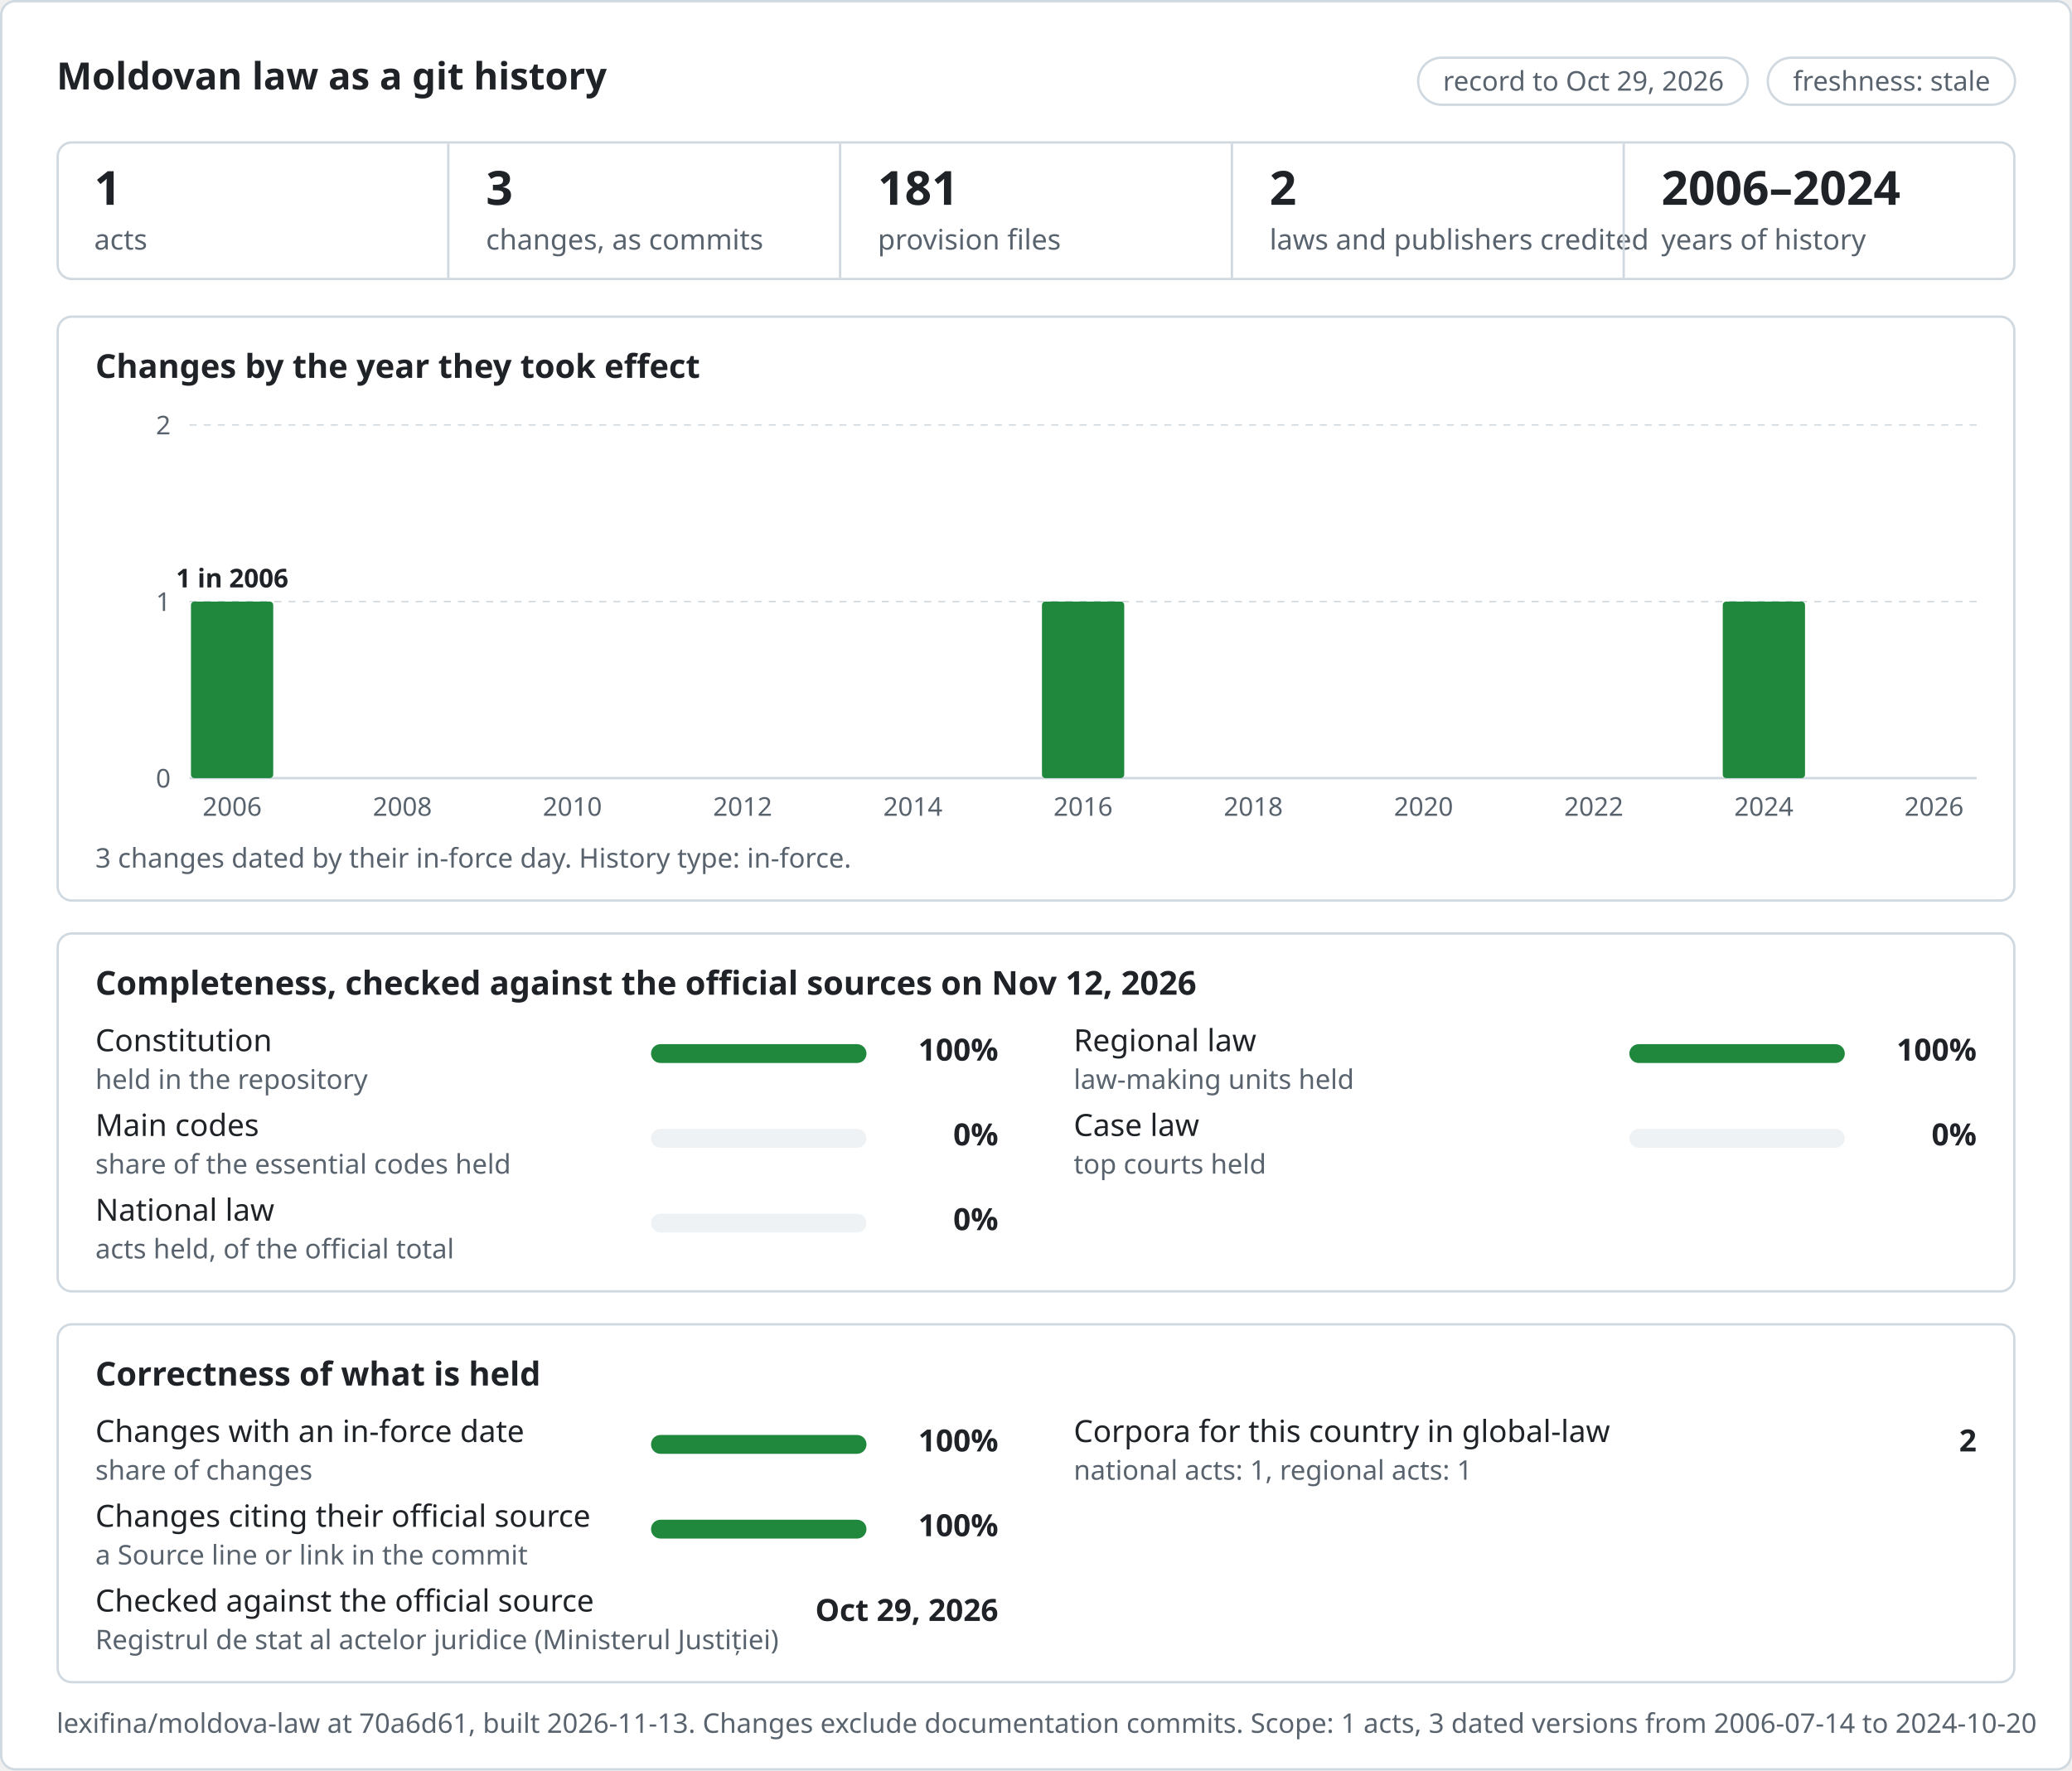
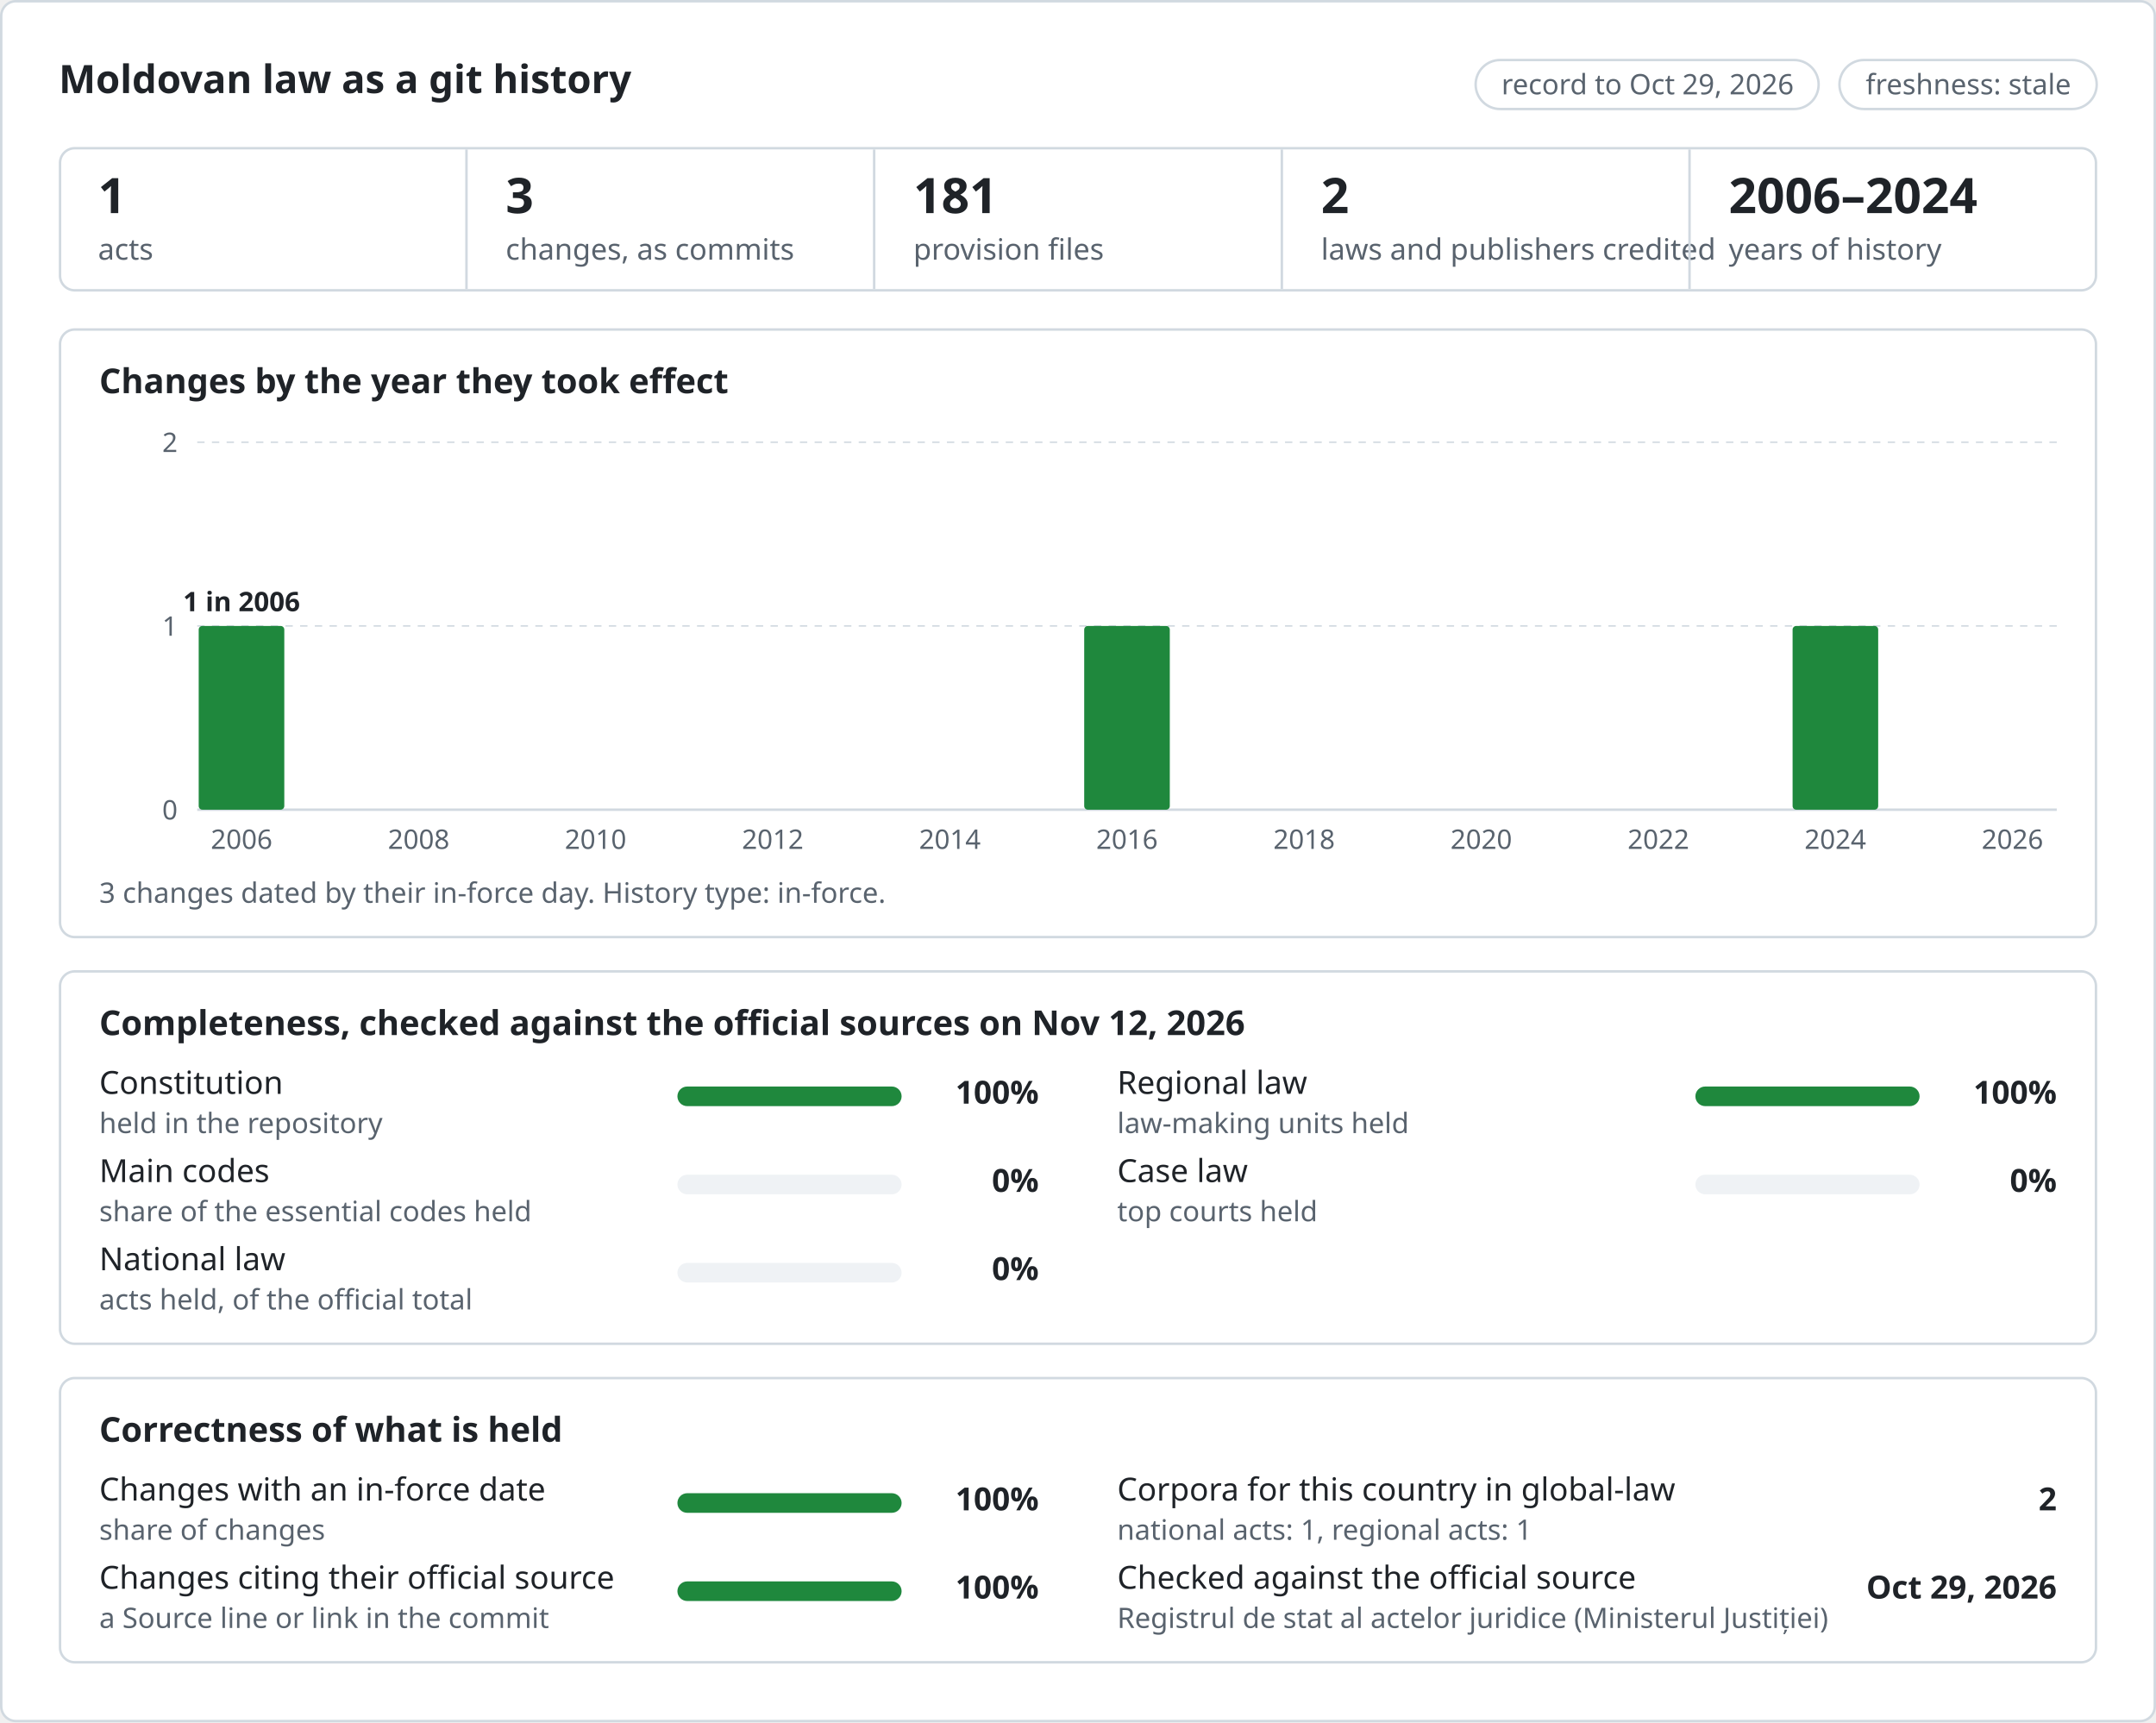
- <svg xmlns="http://www.w3.org/2000/svg" width="880" height="752" viewBox="0 0 880 752" font-family="-apple-system,BlinkMacSystemFont,Segoe UI,Noto Sans,Helvetica,Arial,sans-serif">
-   <rect x="0.5" y="0.5" width="879" height="751" rx="6" fill="#ffffff" stroke="#d1d9e0" />
+ <svg xmlns="http://www.w3.org/2000/svg" width="880" height="703" viewBox="0 0 880 703" font-family="-apple-system,BlinkMacSystemFont,Segoe UI,Noto Sans,Helvetica,Arial,sans-serif">
+   <rect x="0.5" y="0.5" width="879" height="702" rx="6" fill="#ffffff" stroke="#d1d9e0" />
  <text x="24" y="38" font-size="16" font-weight="600" fill="#1f2328">Moldovan law as a git history</text>
  <rect x="602.3" y="24.5" width="140" height="20" rx="10" fill="none" stroke="#d1d9e0" />
  <text x="672.5" y="38.5" font-size="11.5" font-weight="500" text-anchor="middle" fill="#59636e">record to Oct 29, 2026</text>
  <rect x="750.8" y="24.5" width="105" height="20" rx="10" fill="none" stroke="#d1d9e0" />
  <text x="803.4" y="38.5" font-size="11.5" font-weight="500" text-anchor="middle" fill="#59636e">freshness: stale</text>
  <rect x="24.5" y="60.5" width="831" height="58" rx="6" fill="#ffffff" stroke="#d1d9e0" />
  <text x="40.0" y="87" font-size="20" font-weight="600" fill="#1f2328">1</text>
  <text x="40.0" y="106" font-size="12" fill="#59636e">acts</text>
  <line x1="190.4" y1="61" x2="190.4" y2="118" stroke="#d1d9e0" />
  <text x="206.4" y="87" font-size="20" font-weight="600" fill="#1f2328">3</text>
  <text x="206.4" y="106" font-size="12" fill="#59636e">changes, as commits</text>
  <line x1="356.8" y1="61" x2="356.8" y2="118" stroke="#d1d9e0" />
  <text x="372.8" y="87" font-size="20" font-weight="600" fill="#1f2328">181</text>
  <text x="372.8" y="106" font-size="12" fill="#59636e">provision files</text>
  <line x1="523.2" y1="61" x2="523.2" y2="118" stroke="#d1d9e0" />
  <text x="539.2" y="87" font-size="20" font-weight="600" fill="#1f2328">2</text>
  <text x="539.2" y="106" font-size="12" fill="#59636e" textLength="142" lengthAdjust="spacingAndGlyphs">laws and publishers credited</text>
  <line x1="689.6" y1="61" x2="689.6" y2="118" stroke="#d1d9e0" />
  <text x="705.6" y="87" font-size="20" font-weight="600" fill="#1f2328">2006–2024</text>
  <text x="705.6" y="106" font-size="12" fill="#59636e">years of history</text>
  <rect x="24.5" y="134.5" width="831" height="248" rx="6" fill="#ffffff" stroke="#d1d9e0" />
  <text x="40.5" y="160.5" font-size="14" font-weight="600" fill="#1f2328">Changes by the year they took effect</text>
  <line x1="80.5" y1="330.5" x2="839.5" y2="330.5" stroke="#d1d9e0" stroke-width="1" />
  <text x="72.5" y="334.5" font-size="11" text-anchor="end" fill="#59636e">0</text>
  <line x1="80.5" y1="255.5" x2="839.5" y2="255.5" stroke="#d1d9e0" stroke-width="0.6" stroke-dasharray="3 3" />
  <text x="72.5" y="259.5" font-size="11" text-anchor="end" fill="#59636e">1</text>
  <line x1="80.5" y1="180.5" x2="839.5" y2="180.5" stroke="#d1d9e0" stroke-width="0.6" stroke-dasharray="3 3" />
  <text x="72.5" y="184.5" font-size="11" text-anchor="end" fill="#59636e">2</text>
  <rect x="81.10" y="255.5" width="34.94" height="75.0" rx="1.5" fill="#1f883d" />
  <text x="98.6" y="346.5" font-size="11" text-anchor="middle" fill="#59636e">2006</text>
  <text x="98.6" y="249.5" font-size="11" font-weight="600" text-anchor="middle" fill="#1f2328">1 in 2006</text>
  <text x="170.9" y="346.5" font-size="11" text-anchor="middle" fill="#59636e">2008</text>
  <text x="243.1" y="346.5" font-size="11" text-anchor="middle" fill="#59636e">2010</text>
  <text x="315.4" y="346.5" font-size="11" text-anchor="middle" fill="#59636e">2012</text>
  <text x="387.7" y="346.5" font-size="11" text-anchor="middle" fill="#59636e">2014</text>
  <rect x="442.53" y="255.5" width="34.94" height="75.0" rx="1.5" fill="#1f883d" />
  <text x="460.0" y="346.5" font-size="11" text-anchor="middle" fill="#59636e">2016</text>
  <text x="532.3" y="346.5" font-size="11" text-anchor="middle" fill="#59636e">2018</text>
  <text x="604.6" y="346.5" font-size="11" text-anchor="middle" fill="#59636e">2020</text>
  <text x="676.9" y="346.5" font-size="11" text-anchor="middle" fill="#59636e">2022</text>
  <rect x="731.67" y="255.5" width="34.94" height="75.0" rx="1.5" fill="#1f883d" />
  <text x="749.1" y="346.5" font-size="11" text-anchor="middle" fill="#59636e">2024</text>
  <text x="821.4" y="346.5" font-size="11" text-anchor="middle" fill="#59636e">2026</text>
  <text x="40.5" y="368.5" font-size="11.5" fill="#59636e">3 changes dated by their in-force day. History type: in-force.</text>
  <rect x="24.5" y="396.5" width="831" height="152" rx="6" fill="#ffffff" stroke="#d1d9e0" />
  <text x="40.5" y="422.5" font-size="14" font-weight="600" fill="#1f2328">Completeness, checked against the official sources on Nov 12, 2026</text>
  <text x="40.5" y="446.5" font-size="13" fill="#1f2328">Constitution</text>
  <text x="40.5" y="462.5" font-size="11.5" fill="#59636e">held in the repository</text>
  <g>
    <rect x="276.5" y="443.5" width="91.5" height="8" rx="4" fill="#eff2f5" />
    <rect x="276.5" y="443.5" width="91.5" height="8" rx="4" fill="#1f883d" />
  </g>
  <text x="424.0" y="450.5" font-size="13" font-weight="600" text-anchor="end" fill="#1f2328">100%</text>
  <text x="40.5" y="482.5" font-size="13" fill="#1f2328">Main codes</text>
  <text x="40.5" y="498.5" font-size="11.5" fill="#59636e">share of the essential codes held</text>
  <g>
    <rect x="276.5" y="479.5" width="91.5" height="8" rx="4" fill="#eff2f5" />
  </g>
  <text x="424.0" y="486.5" font-size="13" font-weight="600" text-anchor="end" fill="#1f2328">0%</text>
  <text x="40.5" y="518.5" font-size="13" fill="#1f2328">National law</text>
  <text x="40.5" y="534.5" font-size="11.5" fill="#59636e">acts held, of the official total</text>
  <g>
    <rect x="276.5" y="515.5" width="91.5" height="8" rx="4" fill="#eff2f5" />
  </g>
  <text x="424.0" y="522.5" font-size="13" font-weight="600" text-anchor="end" fill="#1f2328">0%</text>
  <text x="456.0" y="446.5" font-size="13" fill="#1f2328">Regional law</text>
  <text x="456.0" y="462.5" font-size="11.5" fill="#59636e">law-making units held</text>
  <g>
    <rect x="692.0" y="443.5" width="91.5" height="8" rx="4" fill="#eff2f5" />
    <rect x="692.0" y="443.5" width="91.5" height="8" rx="4" fill="#1f883d" />
  </g>
  <text x="839.5" y="450.5" font-size="13" font-weight="600" text-anchor="end" fill="#1f2328">100%</text>
  <text x="456.0" y="482.5" font-size="13" fill="#1f2328">Case law</text>
  <text x="456.0" y="498.5" font-size="11.5" fill="#59636e">top courts held</text>
  <g>
    <rect x="692.0" y="479.5" width="91.5" height="8" rx="4" fill="#eff2f5" />
  </g>
  <text x="839.5" y="486.5" font-size="13" font-weight="600" text-anchor="end" fill="#1f2328">0%</text>
-   <rect x="24.5" y="562.5" width="831" height="152" rx="6" fill="#ffffff" stroke="#d1d9e0" />
+   <rect x="24.5" y="562.5" width="831" height="116" rx="6" fill="#ffffff" stroke="#d1d9e0" />
  <text x="40.5" y="588.5" font-size="14" font-weight="600" fill="#1f2328">Correctness of what is held</text>
  <text x="40.5" y="612.5" font-size="13" fill="#1f2328">Changes with an in-force date</text>
  <text x="40.5" y="628.5" font-size="11.5" fill="#59636e">share of changes</text>
  <g>
    <rect x="276.5" y="609.5" width="91.5" height="8" rx="4" fill="#eff2f5" />
    <rect x="276.5" y="609.5" width="91.5" height="8" rx="4" fill="#1f883d" />
  </g>
  <text x="424.0" y="616.5" font-size="13" font-weight="600" text-anchor="end" fill="#1f2328">100%</text>
  <text x="40.5" y="648.5" font-size="13" fill="#1f2328">Changes citing their official source</text>
  <text x="40.5" y="664.5" font-size="11.5" fill="#59636e">a Source line or link in the commit</text>
  <g>
    <rect x="276.5" y="645.5" width="91.5" height="8" rx="4" fill="#eff2f5" />
    <rect x="276.5" y="645.5" width="91.5" height="8" rx="4" fill="#1f883d" />
  </g>
  <text x="424.0" y="652.5" font-size="13" font-weight="600" text-anchor="end" fill="#1f2328">100%</text>
-   <text x="40.5" y="684.5" font-size="13" fill="#1f2328">Checked against the official source</text>
-   <text x="40.5" y="700.5" font-size="11.5" fill="#59636e">Registrul de stat al actelor juridice (Ministerul Justiției)</text>
-   <text x="424.0" y="688.5" font-size="13" font-weight="600" text-anchor="end" fill="#1f2328">Oct 29, 2026</text>
  <text x="456.0" y="612.5" font-size="13" fill="#1f2328">Corpora for this country in global-law</text>
  <text x="456.0" y="628.5" font-size="11.5" fill="#59636e">national acts: 1, regional acts: 1</text>
  <text x="839.5" y="616.5" font-size="13" font-weight="600" text-anchor="end" fill="#1f2328">2</text>
-   <text x="24" y="736" font-size="11.5" fill="#59636e">lexifina/moldova-law at 70a6d61, built 2026-11-13. Changes exclude documentation commits. Scope: 1 acts, 3 dated versions from 2006-07-14 to 2024-10-20</text>
+   <text x="456.0" y="648.5" font-size="13" fill="#1f2328">Checked against the official source</text>
+   <text x="456.0" y="664.5" font-size="11.5" fill="#59636e">Registrul de stat al actelor juridice (Ministerul Justiției)</text>
+   <text x="839.5" y="652.5" font-size="13" font-weight="600" text-anchor="end" fill="#1f2328">Oct 29, 2026</text>
</svg>
